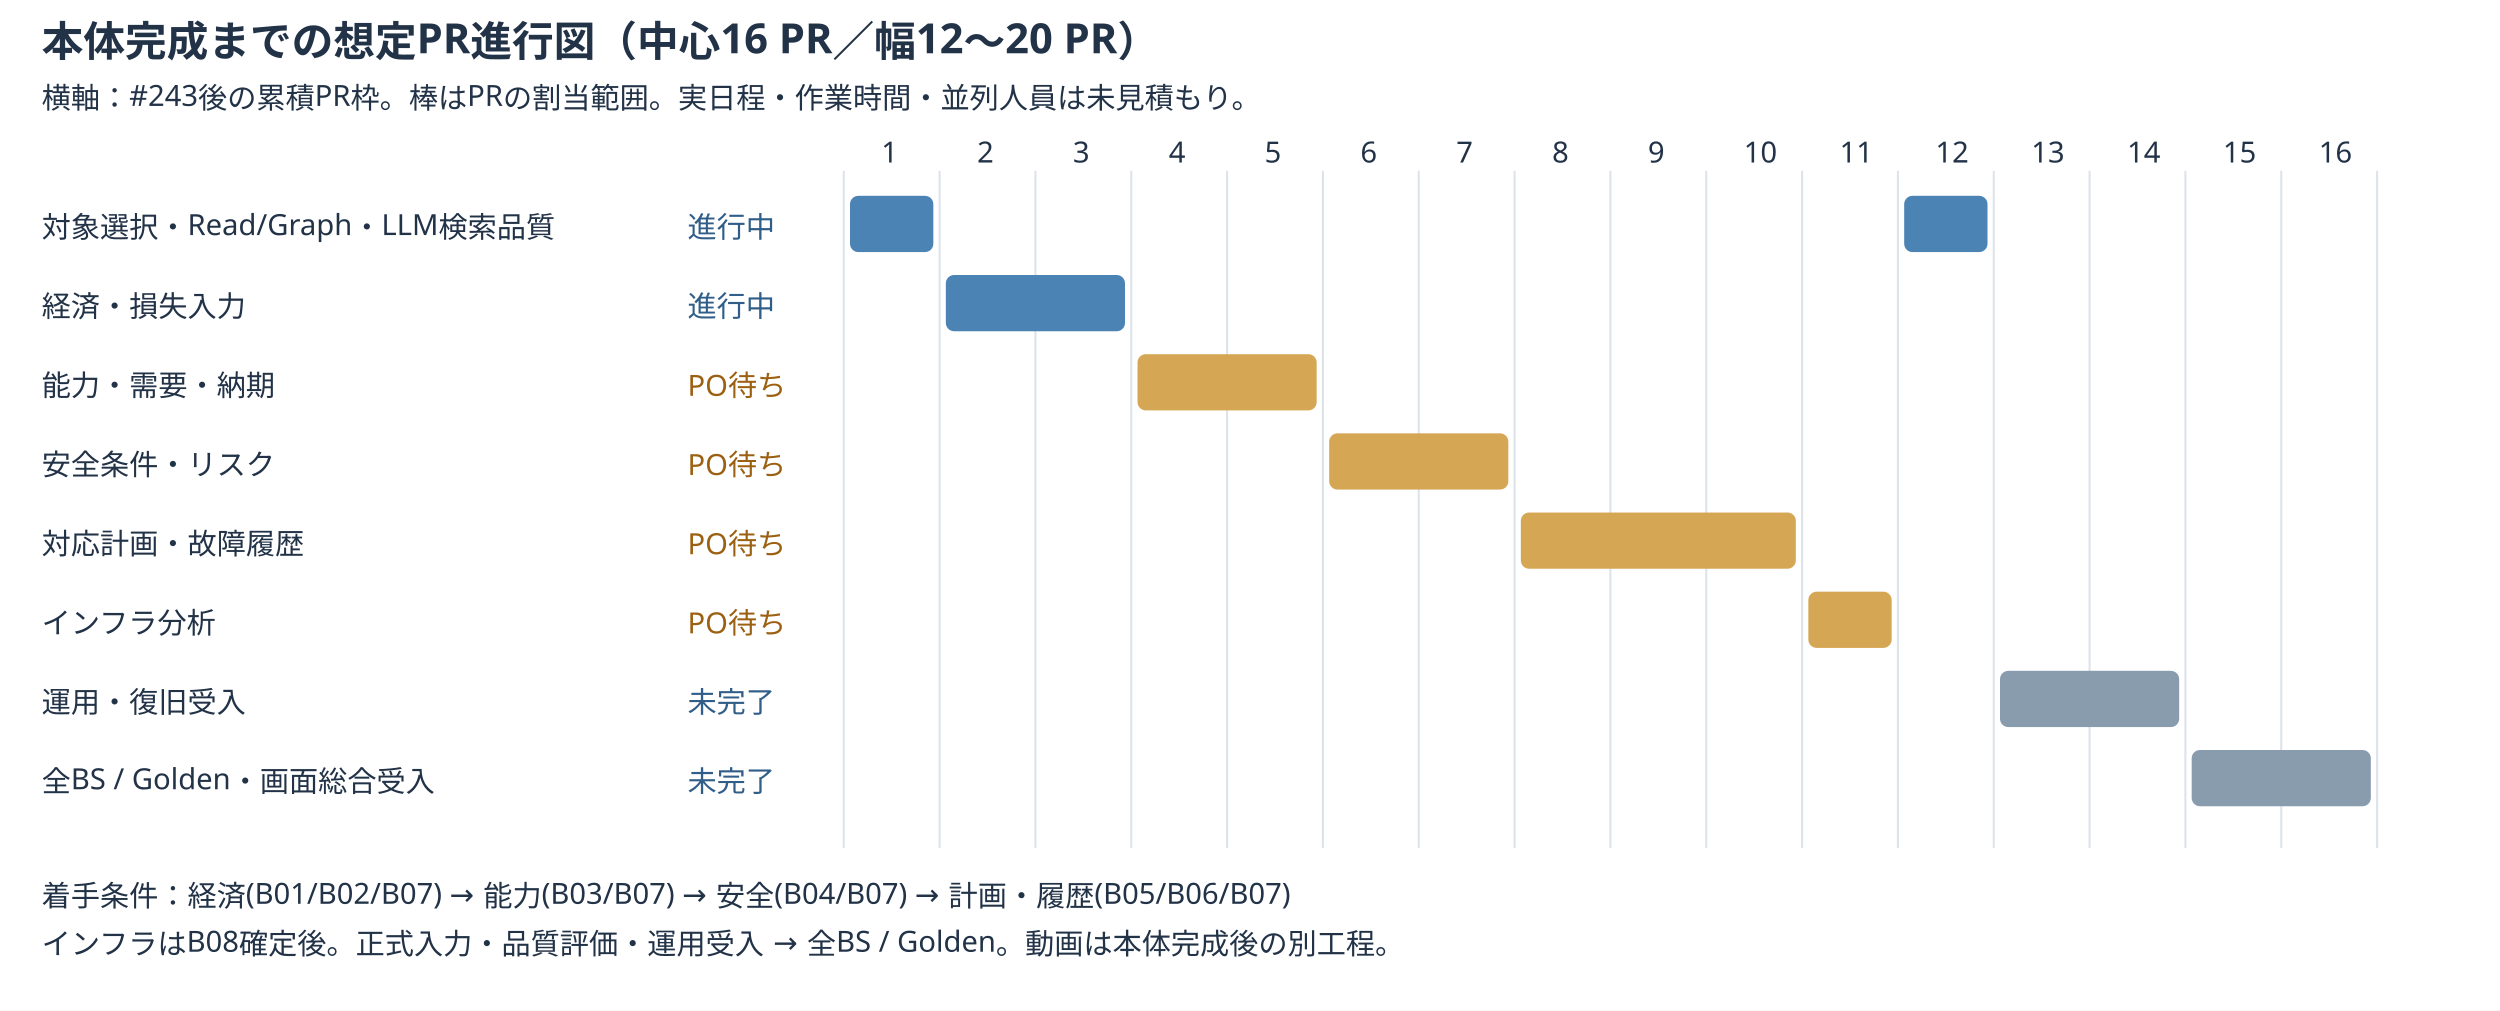
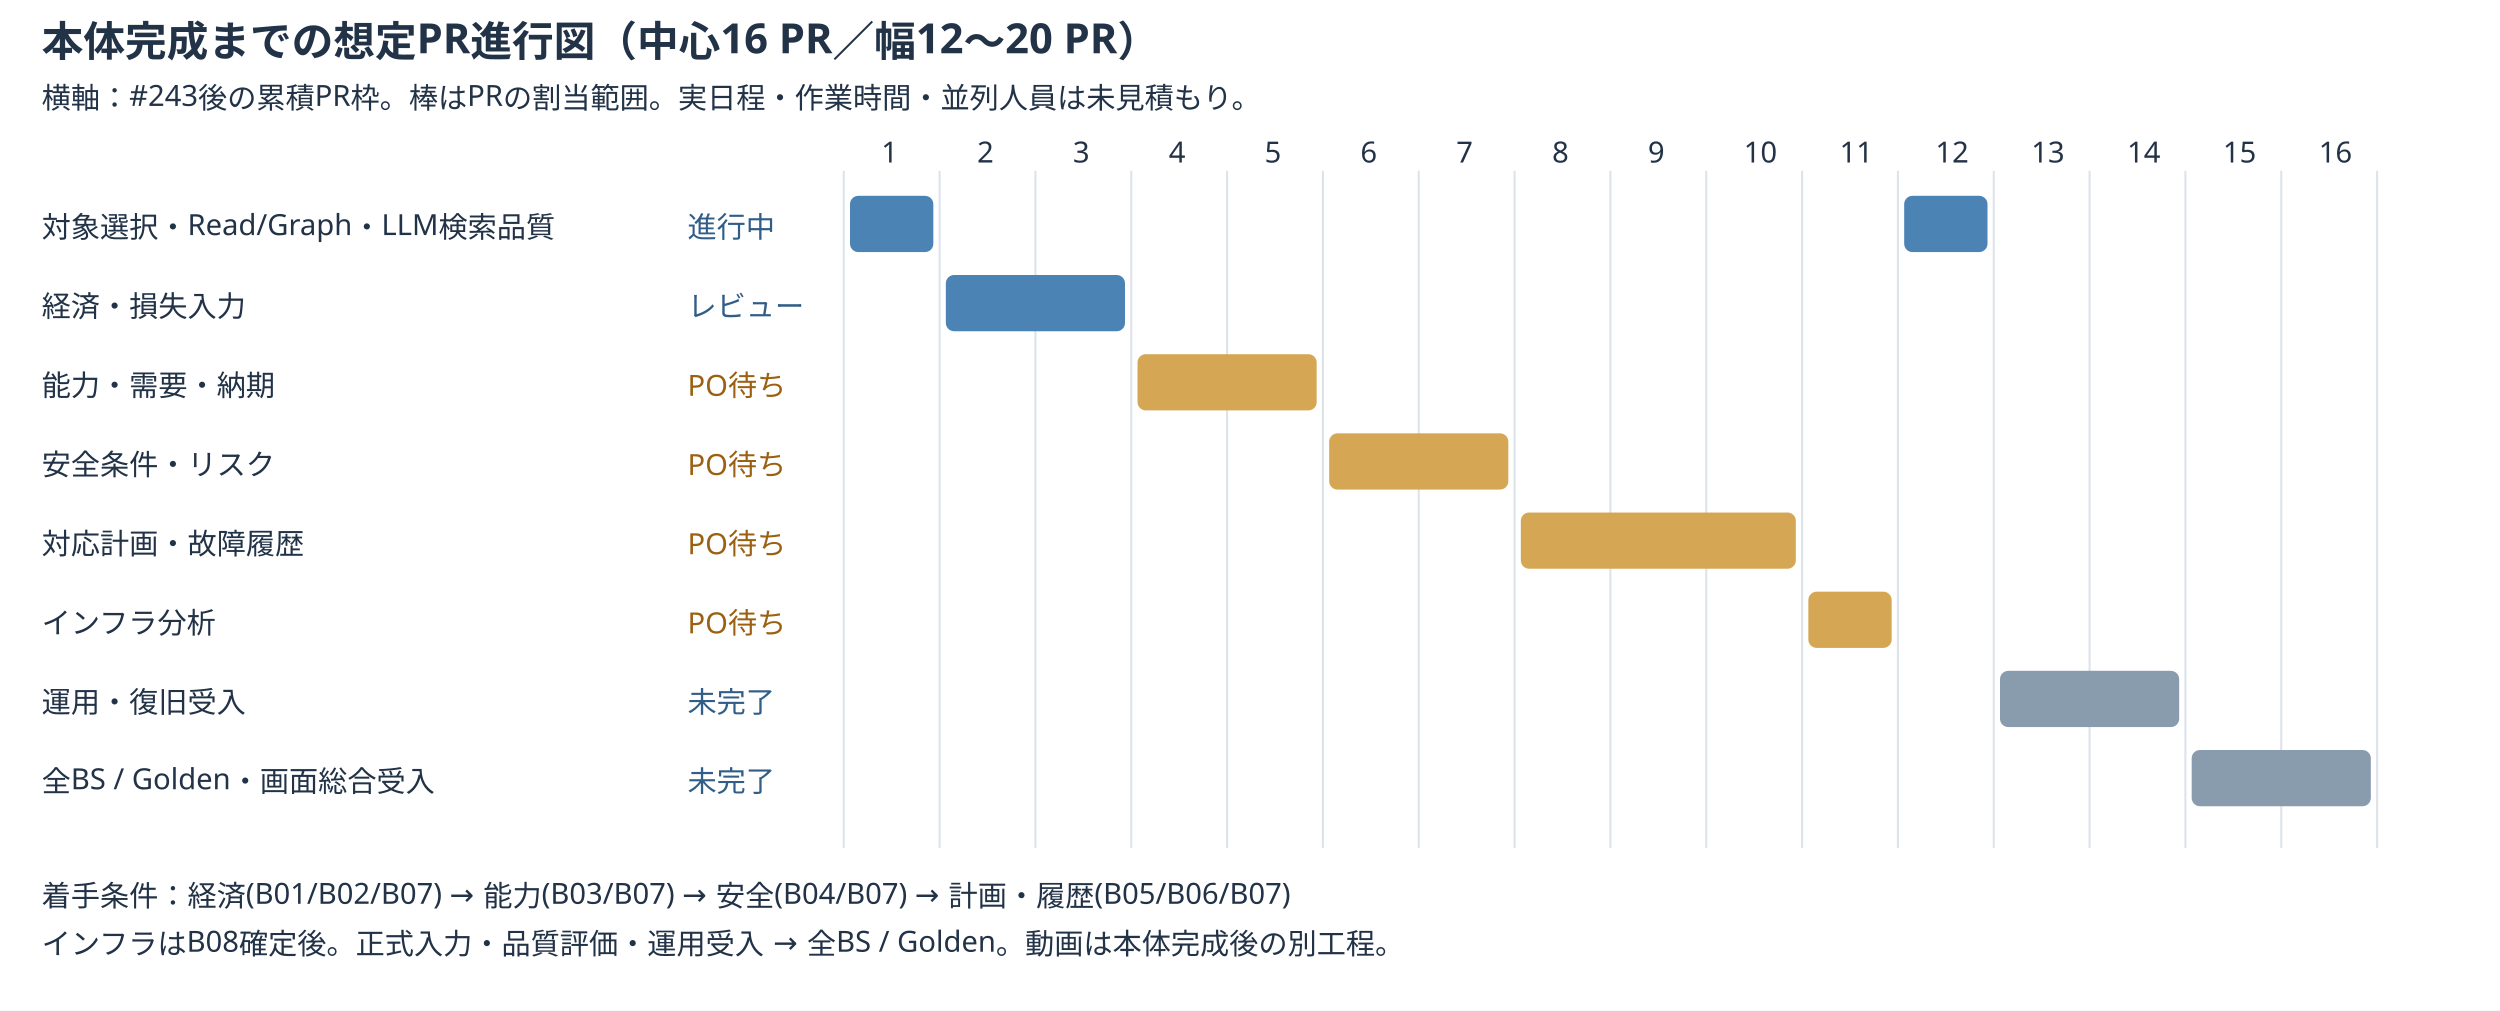
<svg xmlns="http://www.w3.org/2000/svg" width="1200" height="485" viewBox="0 0 1200 485" role="img" aria-labelledby="title desc">
  <rect width="1200" height="485" fill="#fff" />
  <g font-family="sans-serif" font-size="14" fill="#223247">
    <text x="20" y="27" font-size="20" font-weight="bold">本体完成までの想定PR進行図（中心16 PR／幅12〜20 PR）</text>
    <text x="20" y="52">横軸：#243後の累積PR枠。棒はPRの割当範囲。実日程・作業時間・並列人員は未見積もり。</text>
    <path d="M405 82V407" stroke="#dce3eb" />
    <text x="423" y="78">1</text>
    <path d="M451 82V407" stroke="#dce3eb" />
    <text x="469" y="78">2</text>
    <path d="M497 82V407" stroke="#dce3eb" />
    <text x="515" y="78">3</text>
    <path d="M543 82V407" stroke="#dce3eb" />
    <text x="561" y="78">4</text>
    <path d="M589 82V407" stroke="#dce3eb" />
    <text x="607" y="78">5</text>
    <path d="M635 82V407" stroke="#dce3eb" />
    <text x="653" y="78">6</text>
    <path d="M681 82V407" stroke="#dce3eb" />
    <text x="699" y="78">7</text>
    <path d="M727 82V407" stroke="#dce3eb" />
    <text x="745" y="78">8</text>
    <path d="M773 82V407" stroke="#dce3eb" />
    <text x="791" y="78">9</text>
    <path d="M819 82V407" stroke="#dce3eb" />
    <text x="837" y="78">10</text>
    <path d="M865 82V407" stroke="#dce3eb" />
    <text x="883" y="78">11</text>
    <path d="M911 82V407" stroke="#dce3eb" />
    <text x="929" y="78">12</text>
    <path d="M957 82V407" stroke="#dce3eb" />
    <text x="975" y="78">13</text>
    <path d="M1003 82V407" stroke="#dce3eb" />
    <text x="1021" y="78">14</text>
    <path d="M1049 82V407" stroke="#dce3eb" />
    <text x="1067" y="78">15</text>
    <path d="M1095 82V407" stroke="#dce3eb" />
    <text x="1113" y="78">16</text>
    <path d="M1141 82V407" stroke="#dce3eb" />
    <text x="20" y="114">対象選択・Read/Graph・LLM検索品質</text>
    <text x="330" y="114" fill="#315e88">進行中</text>
    <rect x="408" y="94" width="40" height="27" rx="4" fill="#4b83b5" />
    <rect x="914" y="94" width="40" height="27" rx="4" fill="#4b83b5" />
    <text x="20" y="152">経済・損失入力</text>
-     <text x="330" y="152" fill="#315e88">進行中</text>
+     <text x="330" y="152" fill="#315e88">レビュー</text>
    <rect x="454" y="132" width="86" height="27" rx="4" fill="#4b83b5" />
    <text x="20" y="190">能力・需要・納期</text>
    <text x="330" y="190" fill="#9b6011">PO待ち</text>
    <rect x="546" y="170" width="86" height="27" rx="4" fill="#d5a755" />
    <text x="20" y="228">安全条件・リスク</text>
    <text x="330" y="228" fill="#9b6011">PO待ち</text>
    <rect x="638" y="208" width="86" height="27" rx="4" fill="#d5a755" />
    <text x="20" y="266">対応計画・故障履歴</text>
    <text x="330" y="266" fill="#9b6011">PO待ち</text>
    <rect x="730" y="246" width="132" height="27" rx="4" fill="#d5a755" />
    <text x="20" y="304">インフラ分析</text>
    <text x="330" y="304" fill="#9b6011">PO待ち</text>
    <rect x="868" y="284" width="40" height="27" rx="4" fill="#d5a755" />
    <text x="20" y="342">運用・復旧受入</text>
    <text x="330" y="342" fill="#315e88">未完了</text>
    <rect x="960" y="322" width="86" height="27" rx="4" fill="#899cae" />
    <text x="20" y="380">全BS / Golden・画面総合受入</text>
    <text x="330" y="380" fill="#315e88">未完了</text>
    <rect x="1052" y="360" width="86" height="27" rx="4" fill="#899cae" />
    <text x="20" y="435">着手条件：経済(B01/B02/B07) → 能力(B03/B07) → 安全(B04/B07) → 計画・履歴(B05/B06/B07)</text>
    <text x="20" y="458">インフラはB08確定後。正式入力・品質評価・運用受入 → 全BS / Golden。動画は本体完成後の別工程。</text>
  </g>
</svg>
